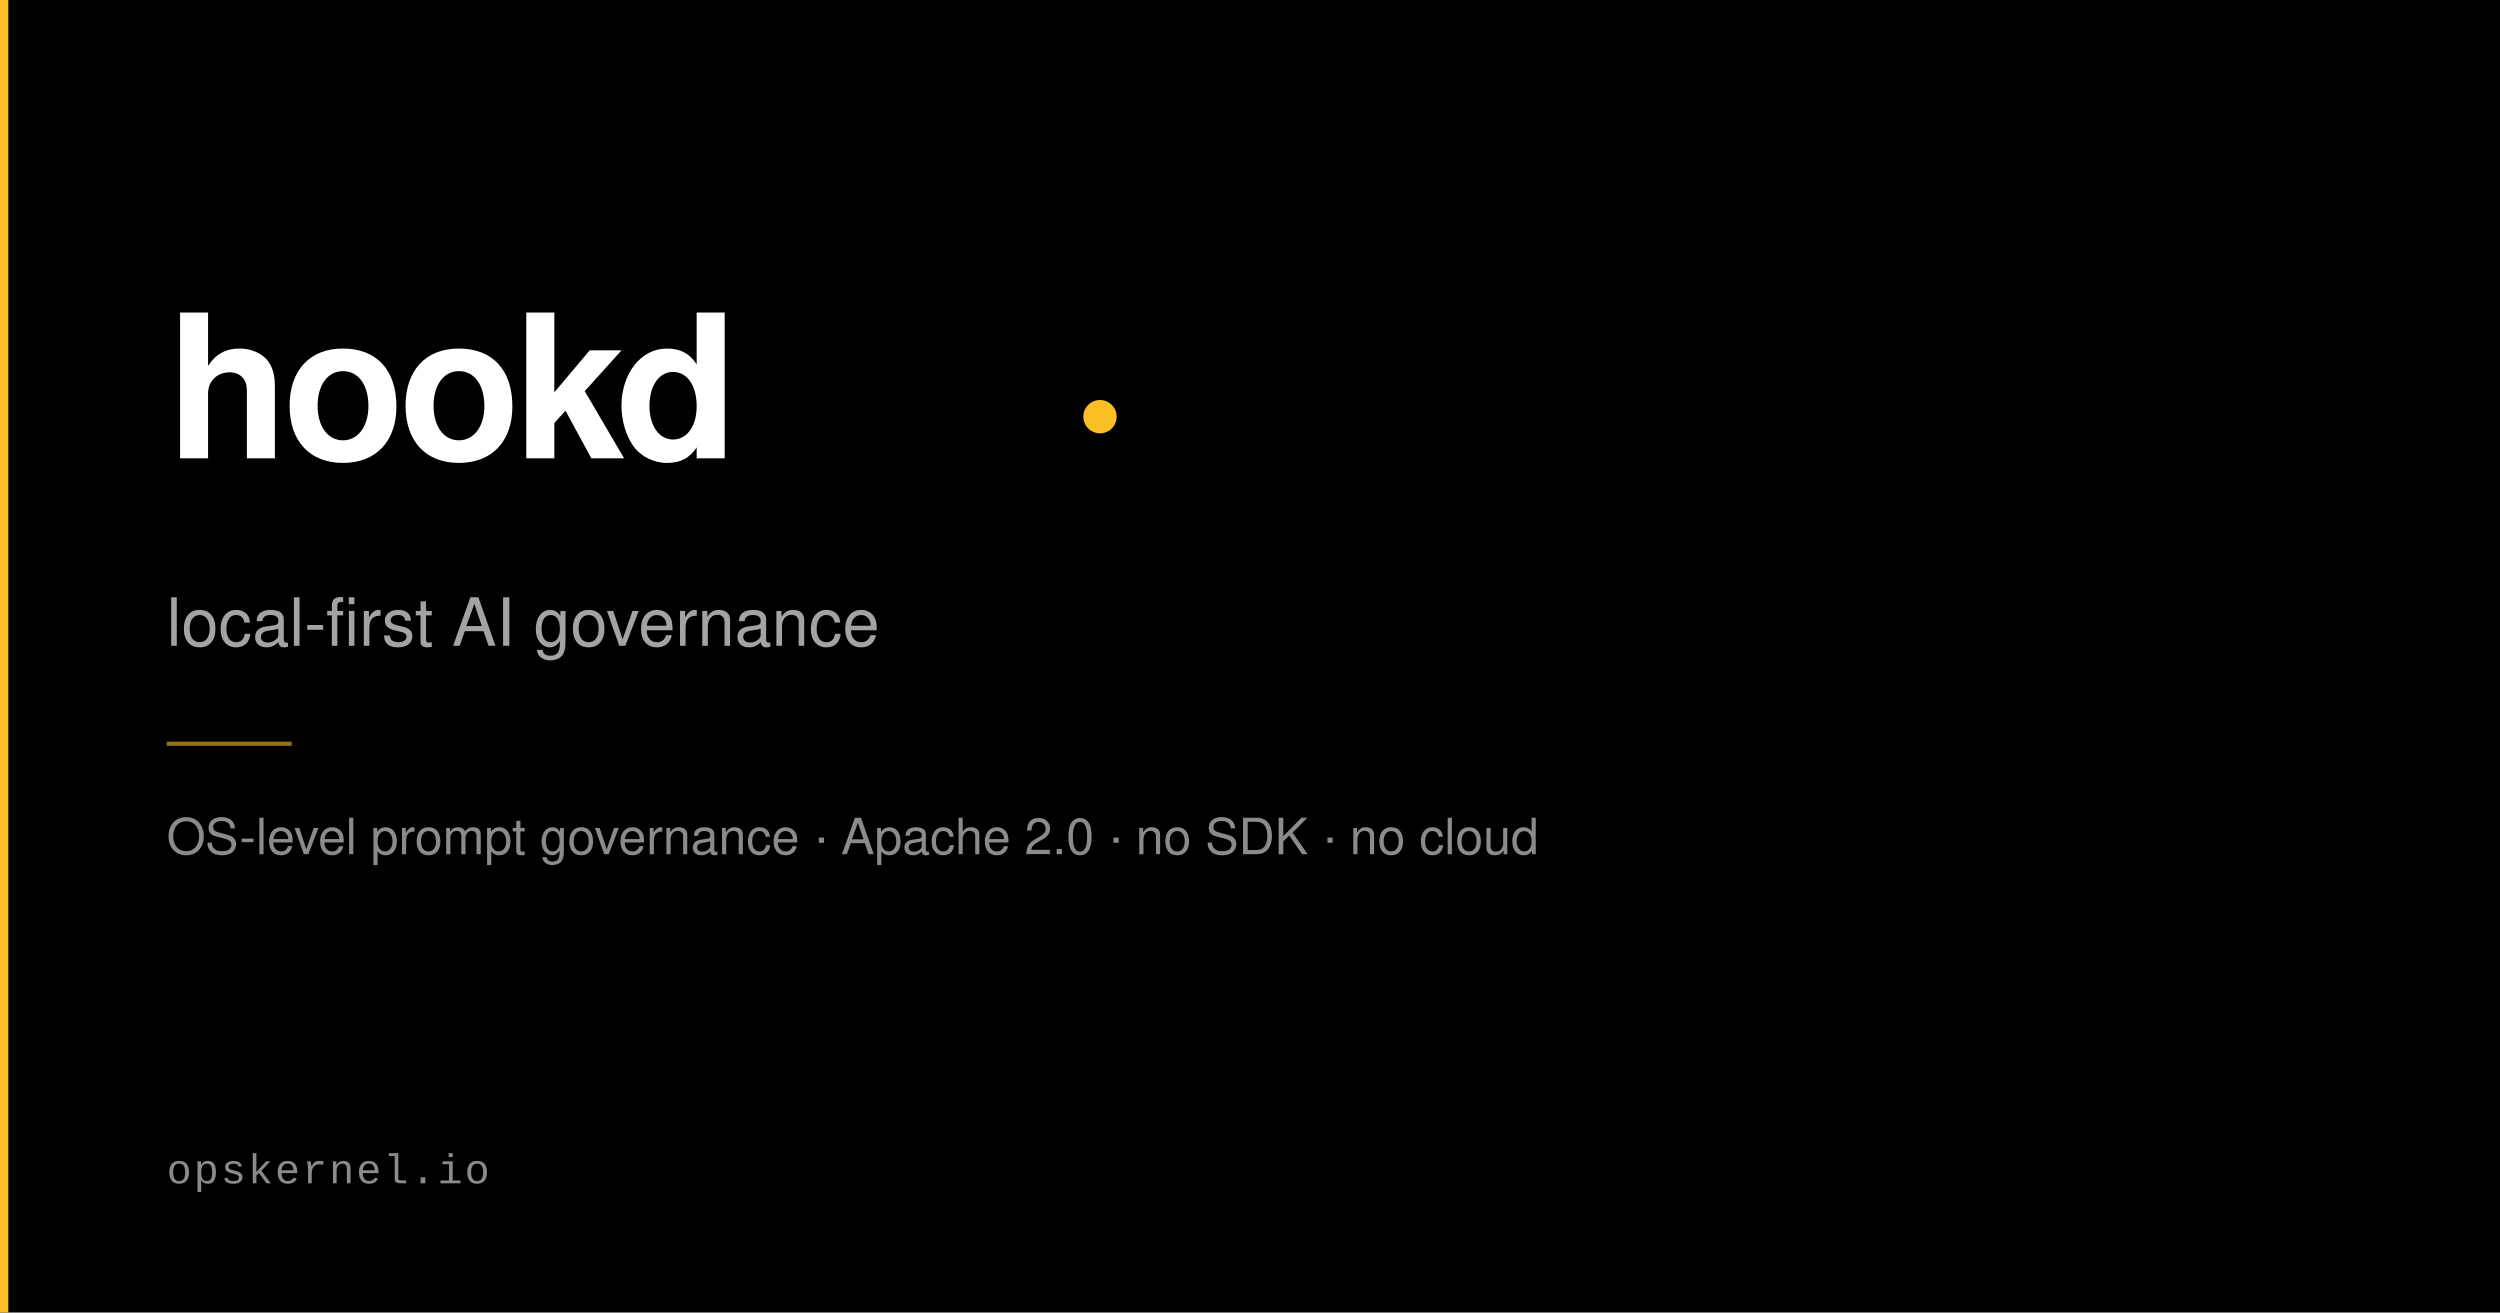
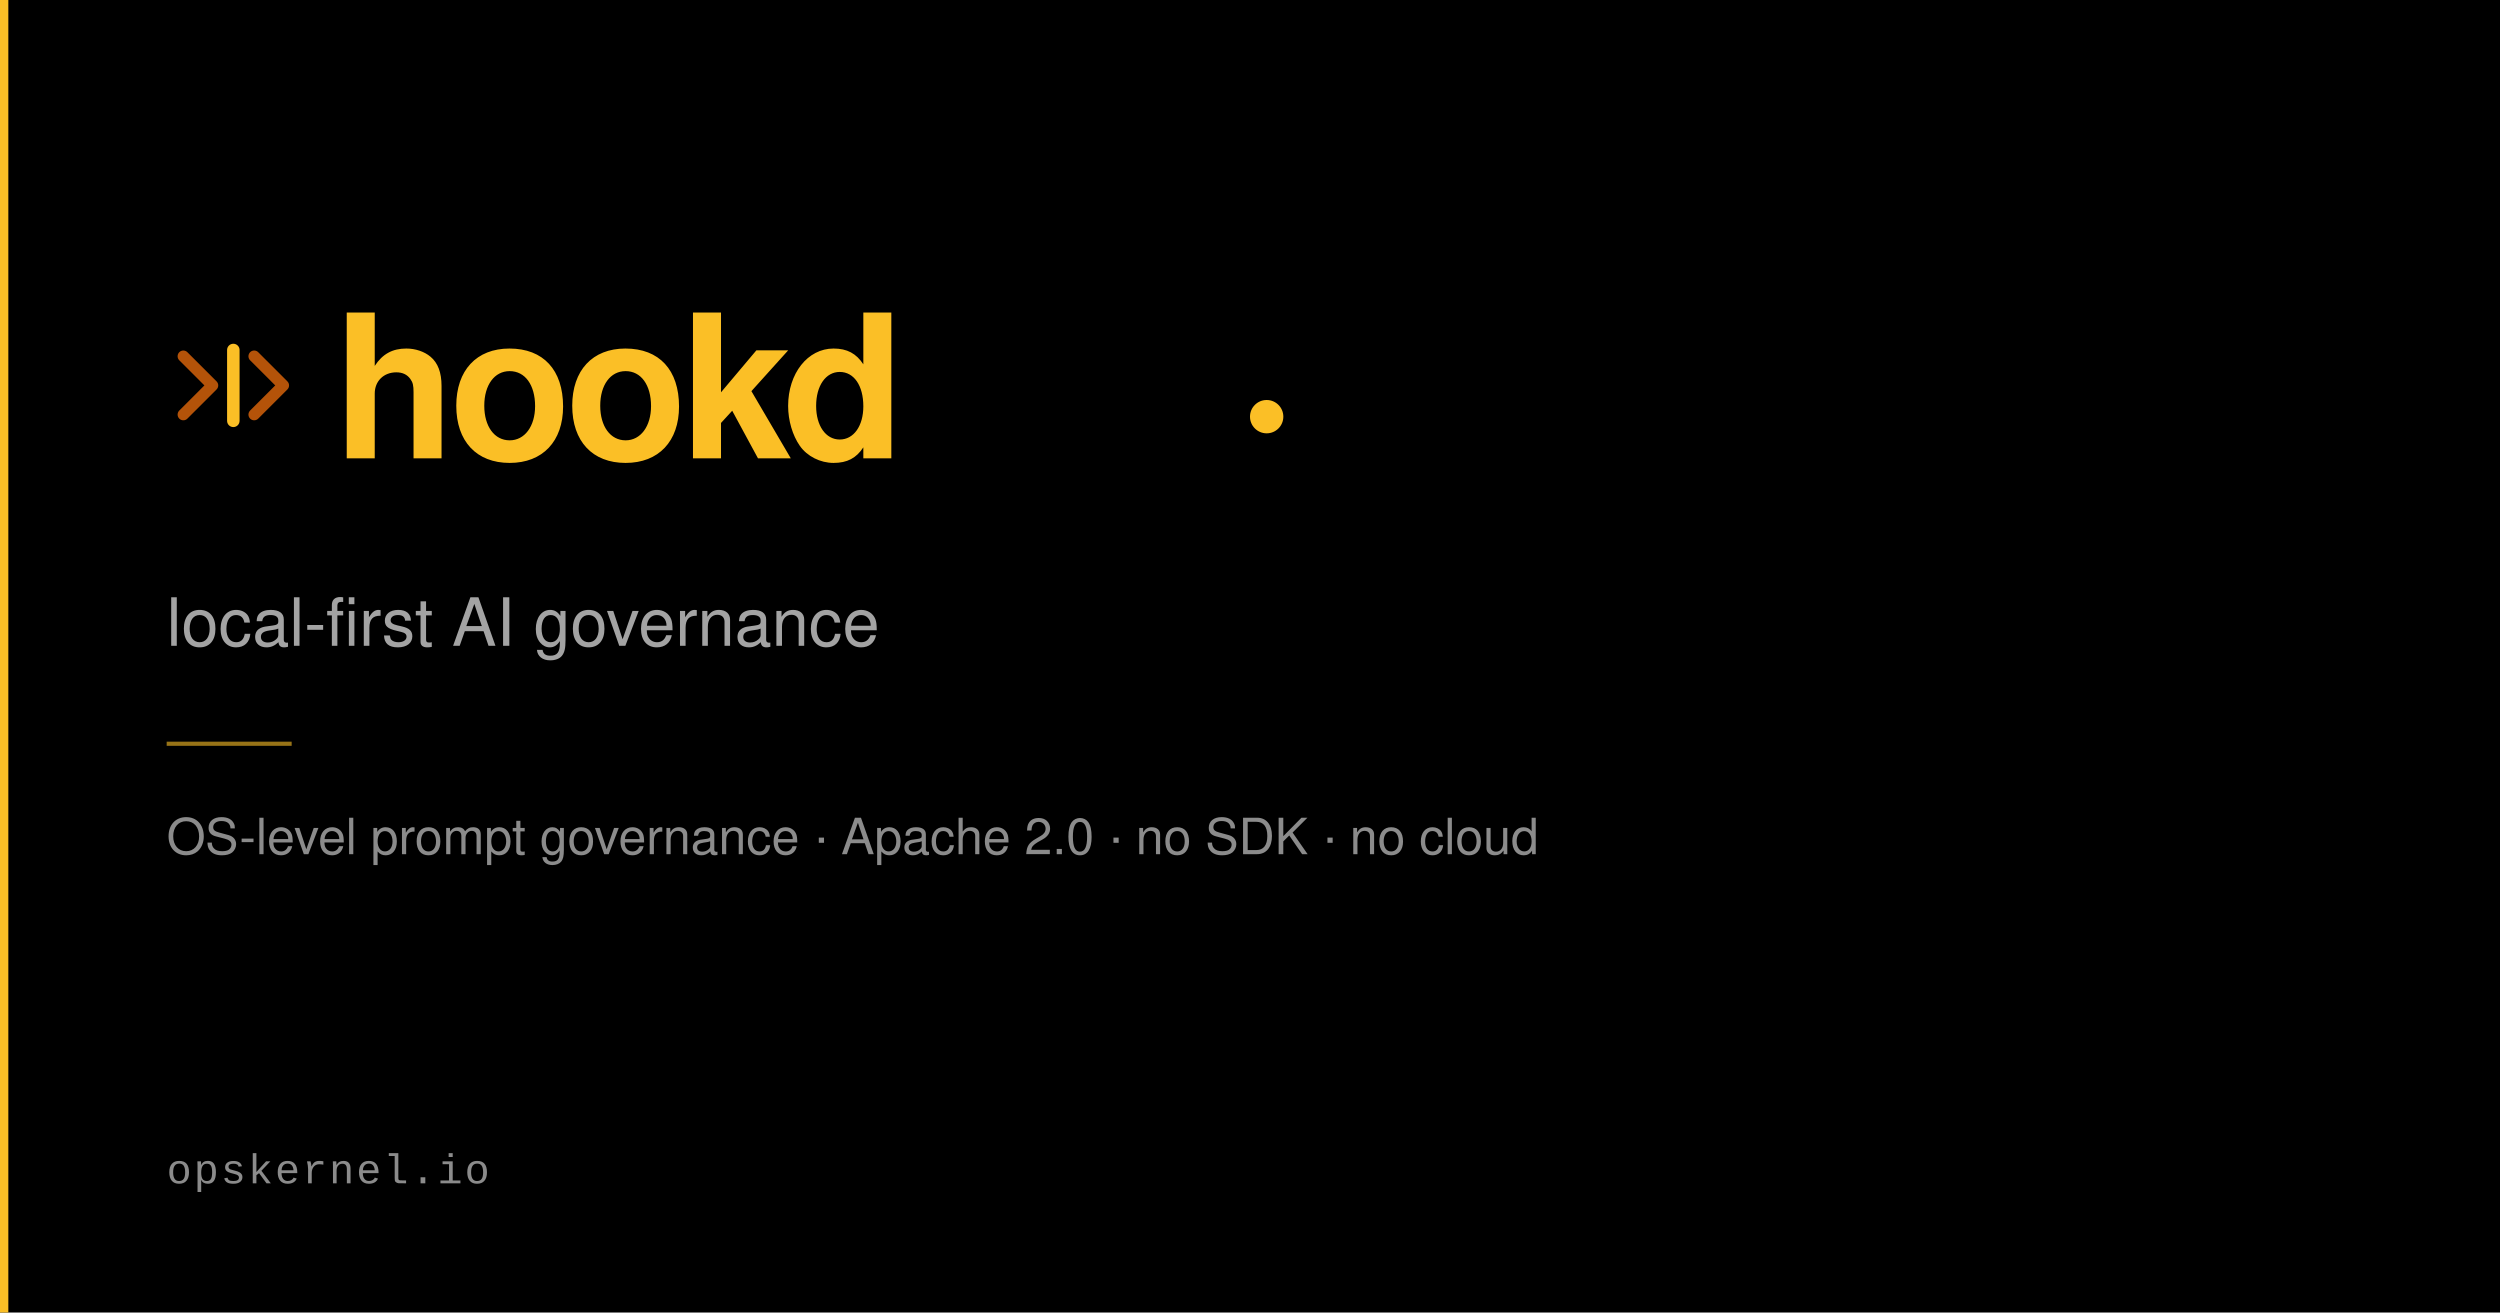
<svg xmlns="http://www.w3.org/2000/svg" width="1200" height="630" viewBox="0 0 1200 630">
  <rect width="1200" height="630" fill="#000000" />
  <rect x="0" y="0" width="4" height="630" fill="#fbbf26" />
-   <text x="80" y="220" font-family="Helvetica Neue, Helvetica, Arial, sans-serif" font-weight="700" font-size="96" fill="#ffffff" letter-spacing="-3">hookd</text>
-   <circle cx="528" cy="200" r="8" fill="#fbbf26" />
+   <g transform="translate(80, 153) scale(2)" shape-rendering="geometricPrecision">
+     <path d="M 4 9 L 11 16 L 4 23" fill="none" stroke="#B45309" stroke-width="2.75" stroke-linecap="round" stroke-linejoin="round" />
+     <path d="M 21 9 L 28 16 L 21 23" fill="none" stroke="#B45309" stroke-width="2.75" stroke-linecap="round" stroke-linejoin="round" />
+     <rect x="14.5" y="6" width="3" height="20" rx="1.5" fill="#FBBF26" />
+   </g>
+   <text x="160" y="220" font-family="Poppins, Helvetica Neue, Helvetica, Arial, sans-serif" font-weight="600" font-size="96" fill="#FBBF26" letter-spacing="-3">hookd</text>
+   <circle cx="608" cy="200" r="8" fill="#fbbf26" />
  <text x="80" y="310" font-family="Helvetica Neue, Helvetica, Arial, sans-serif" font-weight="400" font-size="32" fill="#a3a3a3">local-first AI governance</text>
  <rect x="80" y="356" width="60" height="2" fill="#fbbf26" opacity="0.6" />
  <text x="80" y="410" font-family="Helvetica Neue, Helvetica, Arial, sans-serif" font-weight="400" font-size="24" fill="#8b8b8b">OS-level prompt governance · Apache 2.0 · no SDK · no cloud</text>
  <text x="80" y="568" font-family="Courier New, monospace" font-size="20" fill="#8b8b8b" letter-spacing="1">opskernel.io</text>
</svg>
